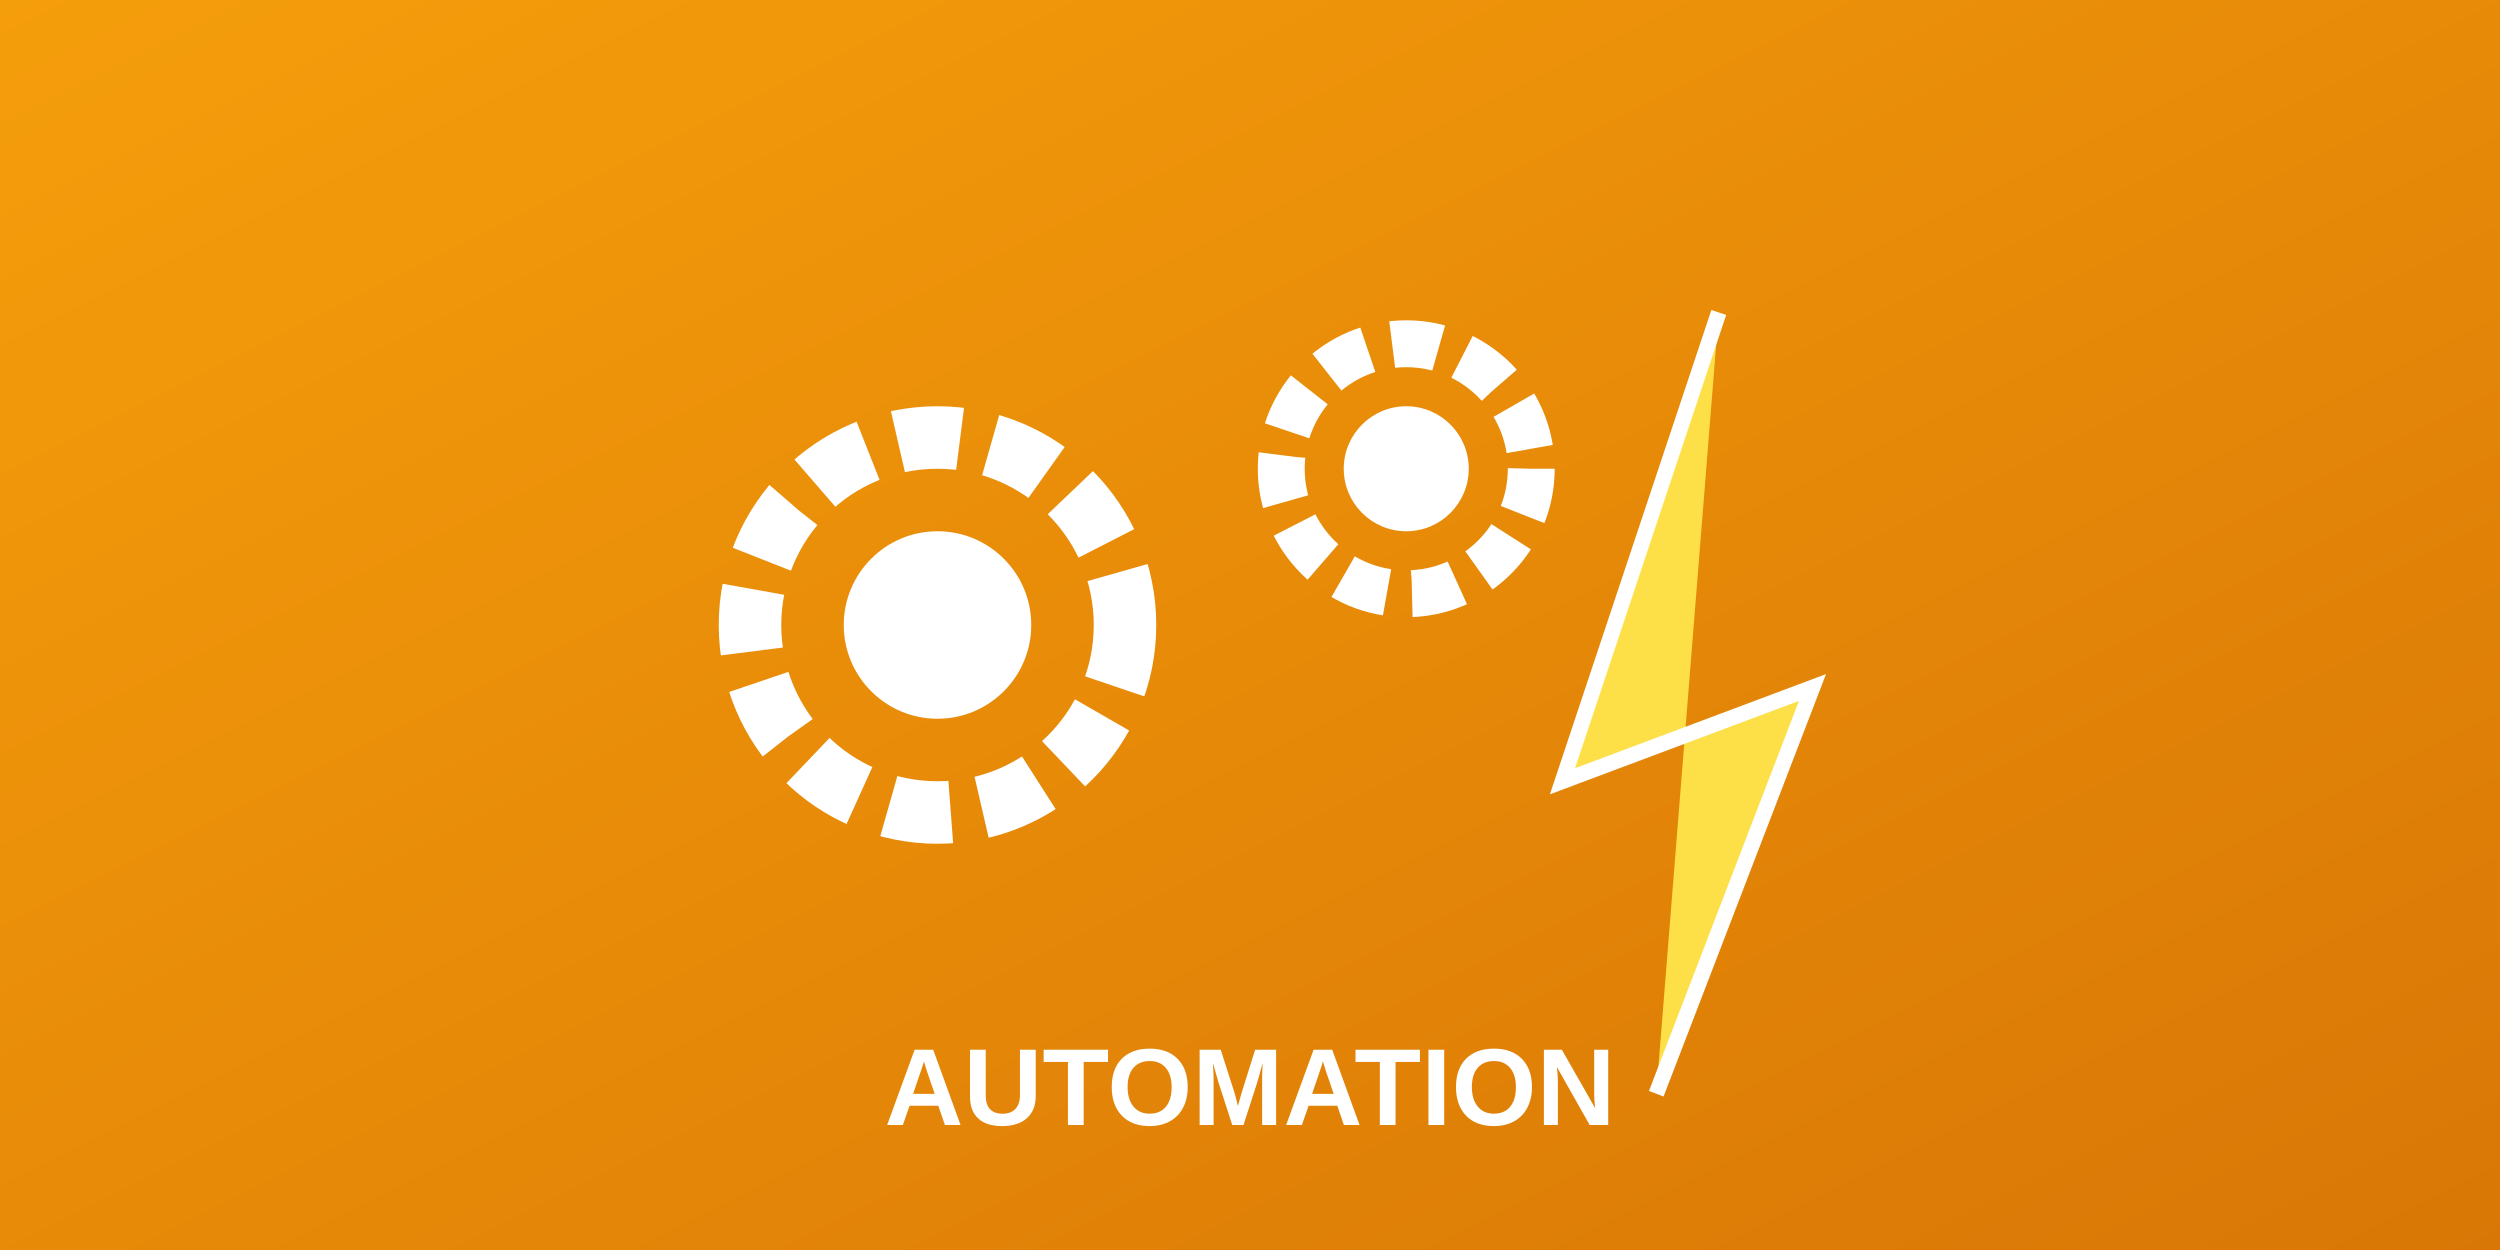
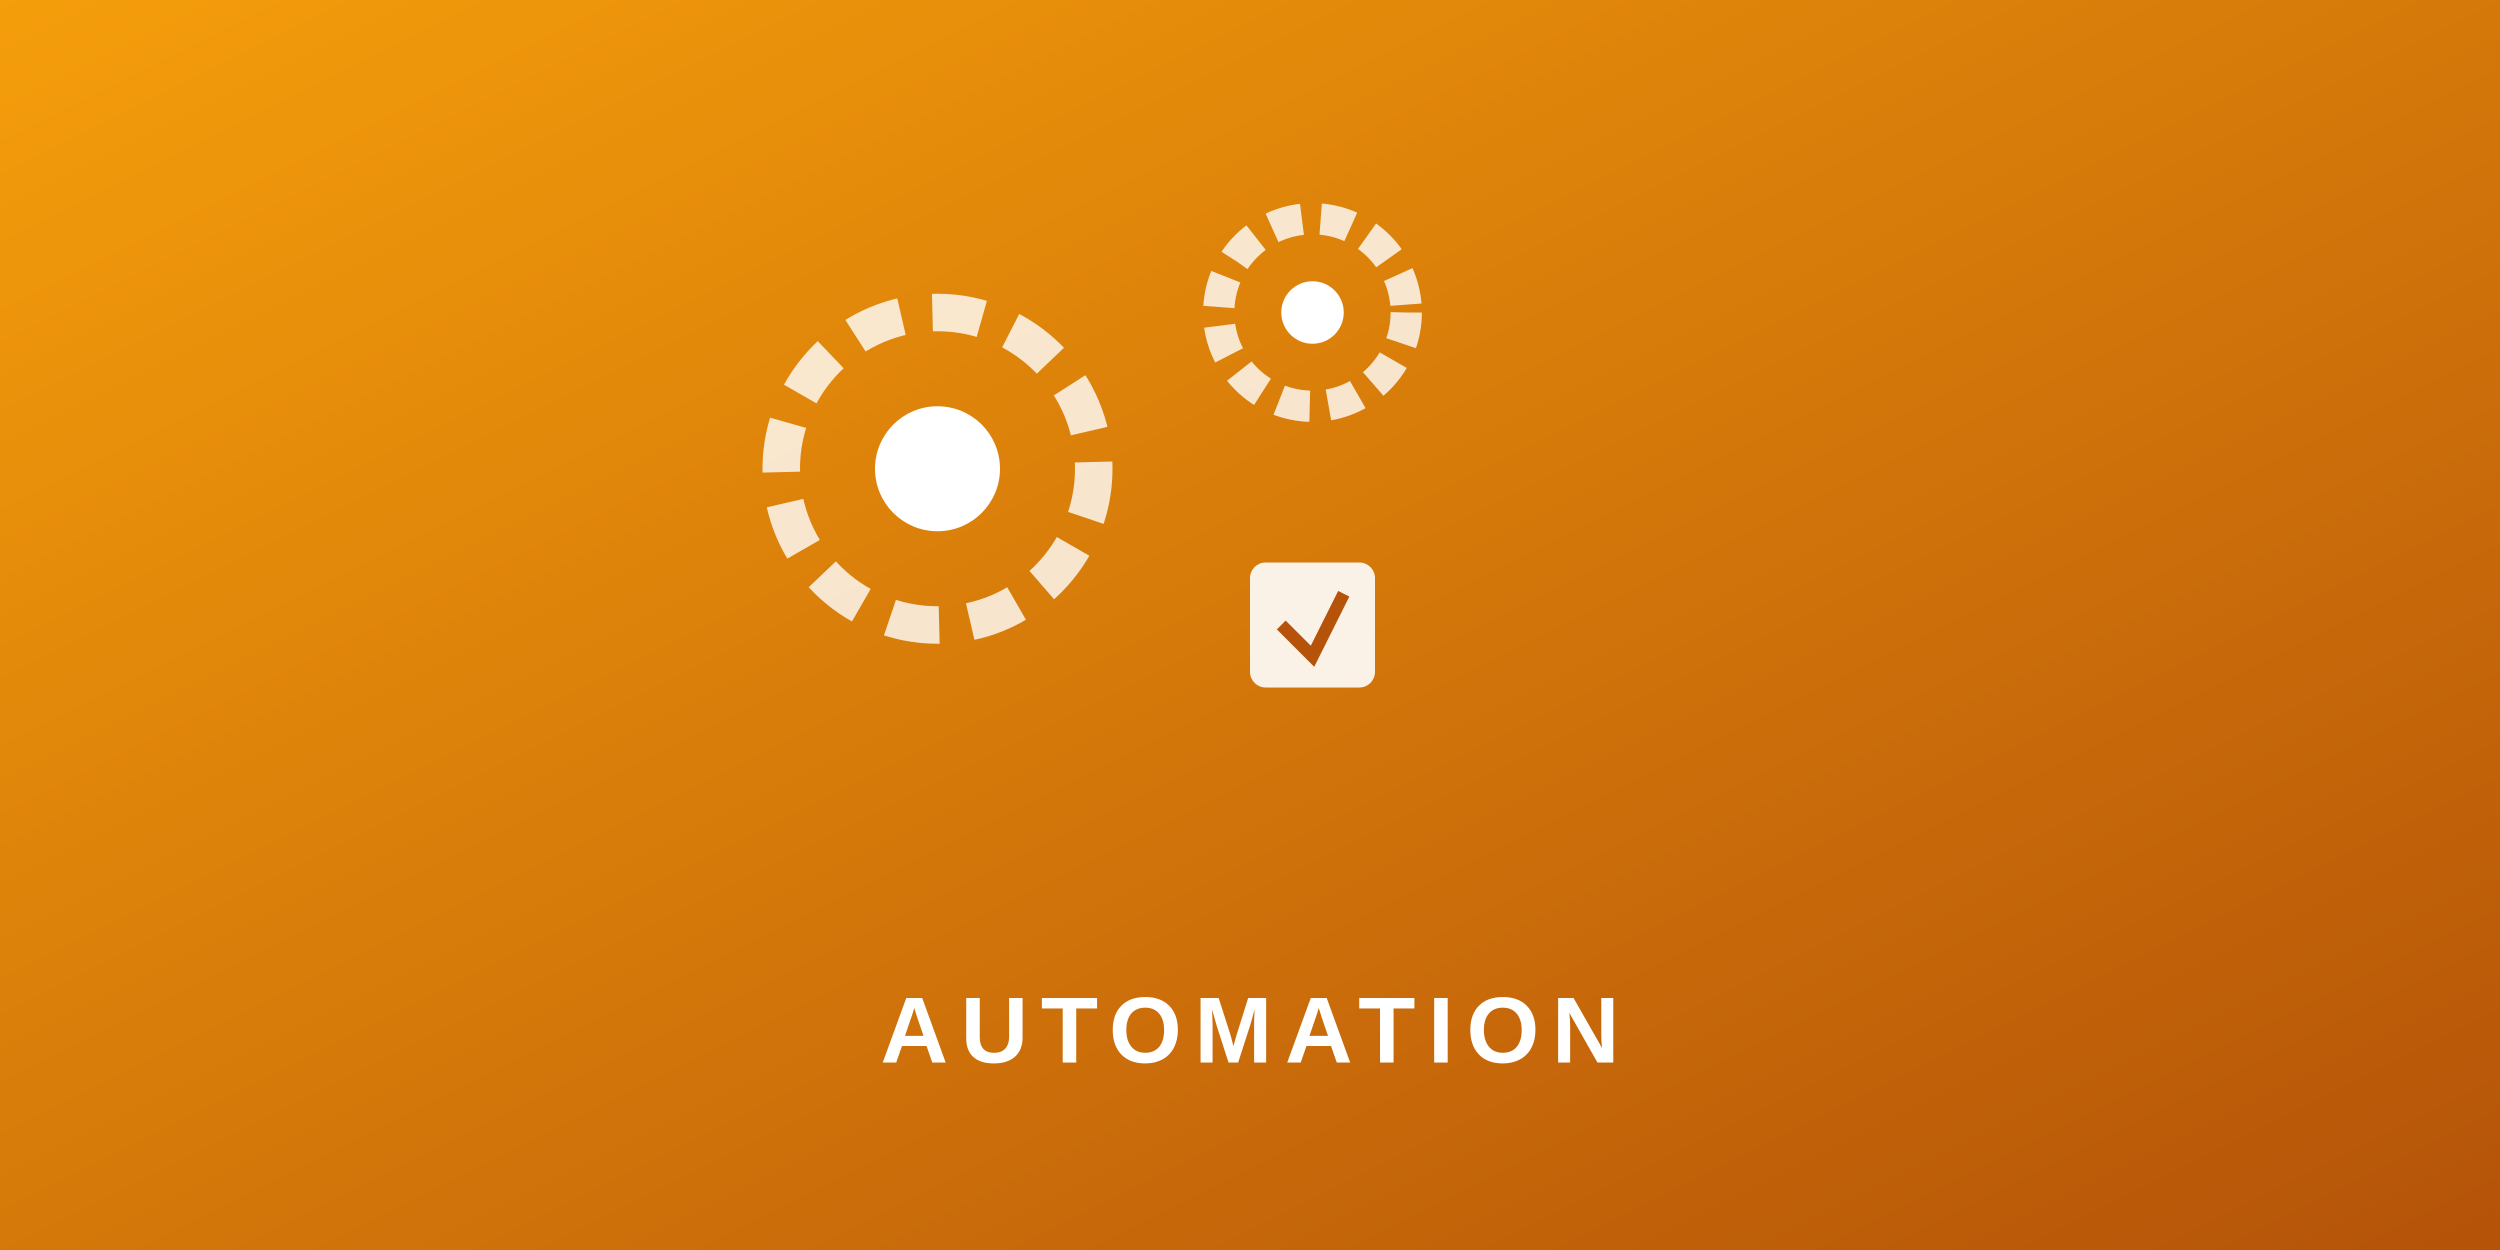
<svg xmlns="http://www.w3.org/2000/svg" viewBox="0 0 800 400">
  <defs>
-     <linearGradient id="grad" x1="0%" y1="0%" x2="100%" y2="100%">
+     <linearGradient id="grad_auto" x1="0%" y1="0%" x2="100%" y2="100%">
      <stop offset="0%" style="stop-color:#F59E0B" />
-       <stop offset="100%" style="stop-color:#D97706" />
+       <stop offset="100%" style="stop-color:#B45309" />
    </linearGradient>
  </defs>
-   <rect width="800" height="400" fill="url(#grad)" />
-   <circle cx="300" cy="200" r="60" fill="none" stroke="white" stroke-width="20" stroke-dasharray="20 10" />
-   <circle cx="300" cy="200" r="30" fill="white" />
-   <circle cx="450" cy="150" r="40" fill="none" stroke="white" stroke-width="15" stroke-dasharray="15 8" />
-   <circle cx="450" cy="150" r="20" fill="white" />
-   <path d="M550 100 L500 250 L580 220 L530 350" fill="#FDE047" stroke="white" stroke-width="5" />
-   <text x="400" y="360" font-family="Arial, sans-serif" font-size="35" fill="white" font-weight="bold" text-anchor="middle">AUTOMATION</text>
+   <rect width="800" height="400" fill="url(#grad_auto)" />
+   <g transform="translate(300, 150)">
+     <circle cx="0" cy="0" r="50" fill="none" stroke="white" stroke-width="12" stroke-dasharray="16 10" opacity="0.8" />
+     <circle cx="0" cy="0" r="20" fill="#FFF" />
+   </g>
+   <g transform="translate(420, 100)">
+     <circle cx="0" cy="0" r="30" fill="none" stroke="white" stroke-width="10" stroke-dasharray="10 6" opacity="0.8" />
+     <circle cx="0" cy="0" r="10" fill="#FFF" />
+   </g>
+   <g transform="translate(420, 200)">
+     <rect x="-20" y="-20" width="40" height="40" rx="5" fill="white" opacity="0.9" />
+     <polyline points="-10,0 0,10 10,-10" fill="none" stroke="#B45309" stroke-width="4" />
+   </g>
+   <text x="400" y="340" font-family="Arial, sans-serif" font-size="30" fill="white" font-weight="bold" text-anchor="middle" letter-spacing="4">AUTOMATION</text>
</svg>
